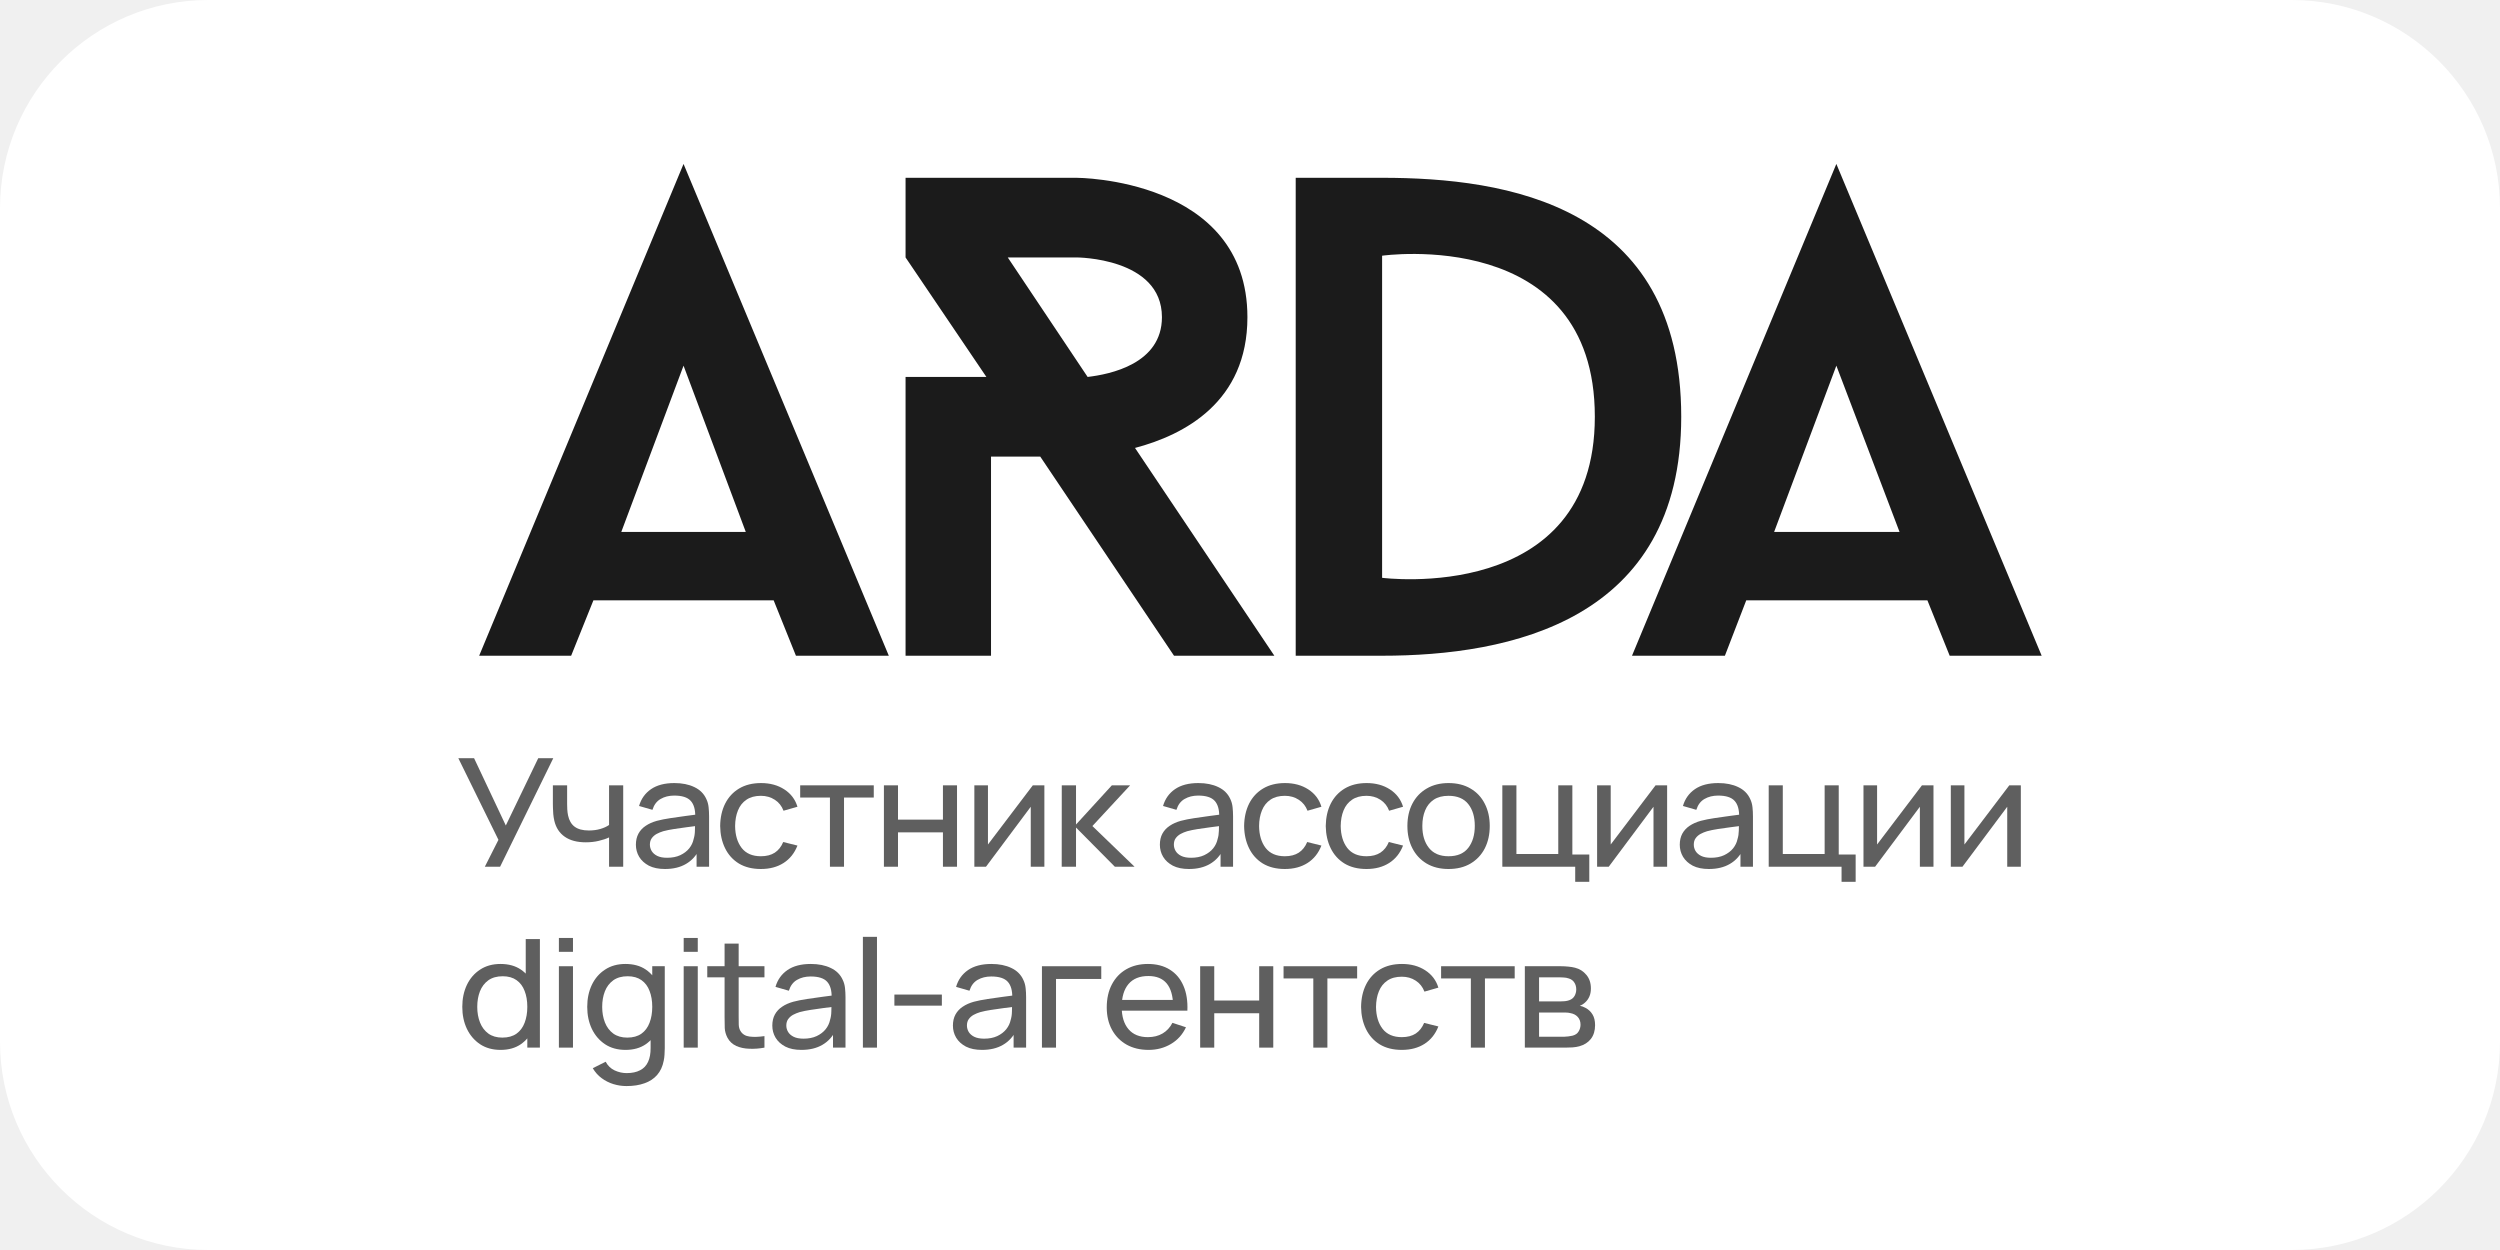
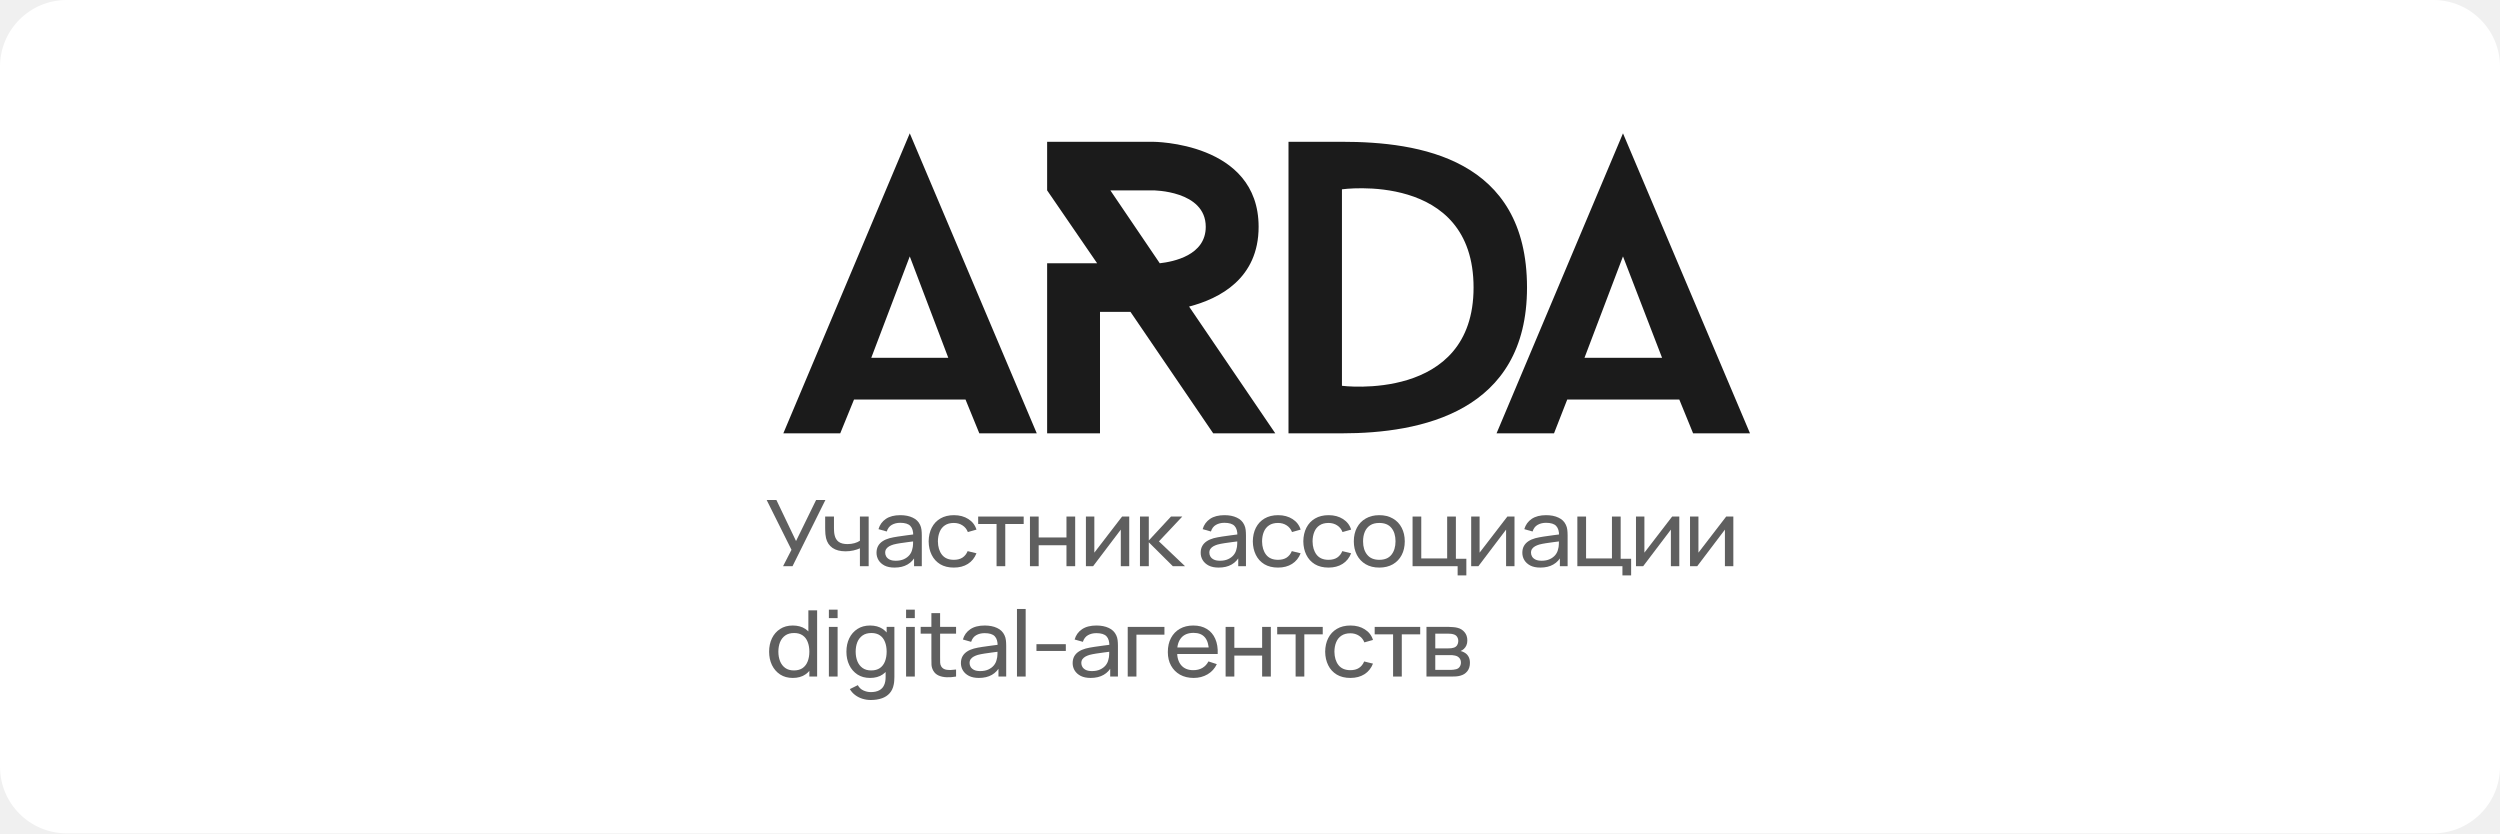
- <svg xmlns="http://www.w3.org/2000/svg" width="120" height="60" viewBox="0 0 120 60" fill="none">
-   <rect width="120" height="60" rx="10" fill="white" />
-   <path fill-rule="evenodd" clip-rule="evenodd" d="M88.145 17.552L91.178 25.532H85.158L88.145 17.552ZM93.585 31.475H98L88.145 7.869L78.336 31.475H82.795L83.82 28.815H92.515L93.585 31.475ZM66.341 27.735V12.274C66.341 12.274 76.552 10.819 76.552 20.004C76.552 29.065 66.341 27.735 66.341 27.735ZM62.194 8.534V31.475H66.341C72.45 31.475 80.699 29.813 80.699 20.004C80.699 9.822 72.316 8.534 66.341 8.534H62.194ZM48.372 12.357H51.671C51.671 12.357 55.773 12.357 55.773 15.225C55.773 17.469 53.276 17.968 52.206 18.093L48.372 12.357ZM61.169 31.475L54.48 21.501C56.843 20.878 59.876 19.298 59.876 15.225C59.876 8.534 51.671 8.534 51.671 8.534H43.467V12.357L47.346 18.092H43.467V31.475H47.569V21.916H49.932L56.353 31.475H61.169ZM32.81 17.552L35.797 25.532H29.822L32.81 17.552ZM38.205 31.475H42.663L32.81 7.869L23 31.475H27.415L28.484 28.815H37.135L38.205 31.475Z" fill="#1B1B1B" />
+ <svg xmlns="http://www.w3.org/2000/svg" width="150" height="50" viewBox="0 0 150 50" fill="none">
+   <rect width="150" height="50" rx="4" fill="white" />
+   <path fill-rule="evenodd" clip-rule="evenodd" d="M97.379 15.384L99.724 21.468H95.069L97.379 15.384ZM101.586 26H105L97.379 8L89.793 26H93.241L94.034 23.972H100.758L101.586 26ZM80.517 23.148V11.359C80.517 11.359 88.414 10.25 88.414 17.253C88.414 24.162 80.517 23.148 80.517 23.148ZM77.31 8.507V26H80.517C85.242 26 91.621 24.733 91.621 17.253C91.621 9.489 85.138 8.507 80.517 8.507H77.31ZM66.621 11.422H69.172C69.172 11.422 72.345 11.422 72.345 13.609C72.345 15.32 70.414 15.701 69.586 15.796L66.621 11.422ZM76.517 26L71.345 18.394C73.172 17.92 75.517 16.715 75.517 13.609C75.517 8.507 69.172 8.507 69.172 8.507H62.828V11.422L65.828 15.796H62.828V26H66V18.711H67.828L72.793 26H76.517ZM54.586 15.384L56.897 21.468H52.276L54.586 15.384ZM58.759 26H62.206L54.586 8L47 26H50.414L51.241 23.972H57.931L58.759 26Z" fill="#1B1B1B" />
  <g opacity="0.7">
-     <path d="M23.272 41.603L23.925 40.312L22 36.394H22.756L24.279 39.624L25.835 36.394H26.557L24.005 41.603H23.272Z" fill="#1B1B1B" />
-     <path d="M29.235 41.603V40.196C29.098 40.261 28.932 40.316 28.737 40.362C28.545 40.408 28.338 40.431 28.118 40.431C27.7 40.431 27.364 40.342 27.108 40.163C26.852 39.985 26.685 39.728 26.607 39.393C26.584 39.291 26.567 39.187 26.557 39.078C26.55 38.969 26.545 38.871 26.542 38.781C26.54 38.692 26.538 38.627 26.538 38.586V37.696H27.222V38.586C27.222 38.656 27.224 38.743 27.229 38.846C27.235 38.948 27.247 39.047 27.267 39.143C27.318 39.382 27.423 39.562 27.583 39.682C27.745 39.803 27.973 39.863 28.266 39.863C28.464 39.863 28.646 39.839 28.813 39.791C28.98 39.742 29.121 39.679 29.235 39.599V37.696H29.914V41.603H29.235Z" fill="#1B1B1B" />
-     <path d="M31.917 41.712C31.611 41.712 31.354 41.659 31.146 41.553C30.941 41.444 30.785 41.302 30.679 41.126C30.575 40.95 30.523 40.757 30.523 40.547C30.523 40.342 30.564 40.165 30.645 40.015C30.728 39.863 30.845 39.738 30.994 39.639C31.143 39.538 31.322 39.458 31.53 39.4C31.724 39.349 31.942 39.306 32.183 39.27C32.426 39.231 32.671 39.196 32.919 39.165C33.168 39.133 33.399 39.103 33.614 39.074L33.371 39.208C33.379 38.861 33.306 38.604 33.151 38.438C32.999 38.271 32.736 38.188 32.361 38.188C32.113 38.188 31.895 38.242 31.708 38.351C31.523 38.457 31.393 38.631 31.317 38.872L30.675 38.687C30.774 38.345 30.965 38.076 31.249 37.88C31.532 37.685 31.906 37.587 32.369 37.587C32.741 37.587 33.06 37.651 33.326 37.779C33.594 37.905 33.787 38.095 33.903 38.351C33.961 38.471 33.998 38.603 34.013 38.745C34.028 38.885 34.036 39.032 34.036 39.187V41.603H33.436V40.666L33.576 40.753C33.422 41.069 33.206 41.308 32.927 41.469C32.651 41.631 32.314 41.712 31.917 41.712ZM32.02 41.173C32.263 41.173 32.473 41.132 32.65 41.05C32.83 40.965 32.974 40.856 33.083 40.721C33.192 40.583 33.263 40.434 33.295 40.272C33.333 40.151 33.354 40.017 33.356 39.87C33.361 39.721 33.364 39.606 33.364 39.527L33.599 39.624C33.379 39.653 33.163 39.681 32.95 39.708C32.737 39.734 32.536 39.763 32.346 39.794C32.156 39.823 31.985 39.858 31.833 39.899C31.722 39.933 31.617 39.976 31.518 40.029C31.422 40.083 31.343 40.151 31.283 40.236C31.224 40.318 31.195 40.42 31.195 40.543C31.195 40.649 31.223 40.751 31.279 40.847C31.337 40.944 31.426 41.022 31.545 41.082C31.666 41.143 31.825 41.173 32.02 41.173Z" fill="#1B1B1B" />
-     <path d="M36.523 41.712C36.108 41.712 35.755 41.624 35.464 41.448C35.175 41.269 34.955 41.024 34.803 40.713C34.651 40.402 34.573 40.048 34.568 39.65C34.573 39.242 34.652 38.884 34.807 38.575C34.964 38.264 35.188 38.022 35.479 37.848C35.77 37.674 36.121 37.587 36.531 37.587C36.964 37.587 37.336 37.689 37.647 37.891C37.961 38.094 38.171 38.371 38.278 38.724L37.609 38.915C37.523 38.688 37.383 38.512 37.188 38.387C36.995 38.262 36.774 38.199 36.523 38.199C36.242 38.199 36.011 38.262 35.828 38.387C35.646 38.51 35.511 38.681 35.422 38.901C35.333 39.118 35.288 39.367 35.285 39.65C35.29 40.084 35.395 40.435 35.6 40.702C35.808 40.968 36.116 41.1 36.523 41.1C36.792 41.1 37.014 41.042 37.192 40.927C37.369 40.809 37.503 40.639 37.594 40.417L38.278 40.587C38.136 40.951 37.914 41.229 37.613 41.422C37.312 41.615 36.949 41.712 36.523 41.712Z" fill="#1B1B1B" />
-     <path d="M39.837 41.603V38.282H38.409V37.696H41.941V38.282H40.513V41.603H39.837Z" fill="#1B1B1B" />
-     <path d="M42.428 41.603V37.696H43.104V39.342H45.261V37.696H45.937V41.603H45.261V39.953H43.104V41.603H42.428Z" fill="#1B1B1B" />
-     <path d="M50.13 37.696V41.603H49.476V38.724L47.327 41.603H46.769V37.696H47.422V40.536L49.575 37.696H50.13Z" fill="#1B1B1B" />
-     <path d="M50.962 41.603L50.965 37.696H51.649V39.577L53.369 37.696H54.246L52.435 39.65L54.459 41.603H53.513L51.649 39.722V41.603H50.962Z" fill="#1B1B1B" />
-     <path d="M57.068 41.712C56.761 41.712 56.504 41.659 56.297 41.553C56.092 41.444 55.936 41.302 55.83 41.126C55.726 40.95 55.674 40.757 55.674 40.547C55.674 40.342 55.714 40.165 55.795 40.015C55.879 39.863 55.995 39.738 56.145 39.639C56.294 39.538 56.473 39.458 56.68 39.4C56.875 39.349 57.093 39.306 57.333 39.27C57.576 39.231 57.822 39.196 58.07 39.165C58.318 39.133 58.55 39.103 58.765 39.074L58.522 39.208C58.53 38.861 58.456 38.604 58.302 38.438C58.15 38.271 57.886 38.188 57.512 38.188C57.264 38.188 57.046 38.242 56.859 38.351C56.674 38.457 56.544 38.631 56.468 38.872L55.826 38.687C55.925 38.345 56.116 38.076 56.399 37.88C56.683 37.685 57.056 37.587 57.519 37.587C57.892 37.587 58.211 37.651 58.476 37.779C58.745 37.905 58.937 38.095 59.054 38.351C59.112 38.471 59.149 38.603 59.164 38.745C59.179 38.885 59.187 39.032 59.187 39.187V41.603H58.587V40.666L58.727 40.753C58.573 41.069 58.356 41.308 58.078 41.469C57.802 41.631 57.465 41.712 57.068 41.712ZM57.17 41.173C57.413 41.173 57.623 41.132 57.8 41.05C57.98 40.965 58.124 40.856 58.233 40.721C58.342 40.583 58.413 40.434 58.446 40.272C58.484 40.151 58.504 40.017 58.507 39.87C58.512 39.721 58.514 39.606 58.514 39.527L58.75 39.624C58.53 39.653 58.313 39.681 58.1 39.708C57.888 39.734 57.687 39.763 57.497 39.794C57.307 39.823 57.136 39.858 56.984 39.899C56.873 39.933 56.767 39.976 56.669 40.029C56.573 40.083 56.494 40.151 56.433 40.236C56.375 40.318 56.346 40.42 56.346 40.543C56.346 40.649 56.374 40.751 56.43 40.847C56.488 40.944 56.576 41.022 56.695 41.082C56.817 41.143 56.975 41.173 57.17 41.173Z" fill="#1B1B1B" />
-     <path d="M61.674 41.712C61.259 41.712 60.906 41.624 60.614 41.448C60.326 41.269 60.105 41.024 59.954 40.713C59.802 40.402 59.723 40.048 59.718 39.65C59.723 39.242 59.803 38.884 59.957 38.575C60.114 38.264 60.338 38.022 60.63 37.848C60.921 37.674 61.271 37.587 61.681 37.587C62.114 37.587 62.486 37.689 62.798 37.891C63.112 38.094 63.322 38.371 63.428 38.724L62.76 38.915C62.674 38.688 62.533 38.512 62.338 38.387C62.146 38.262 61.925 38.199 61.674 38.199C61.393 38.199 61.161 38.262 60.979 38.387C60.797 38.51 60.661 38.681 60.573 38.901C60.484 39.118 60.438 39.367 60.436 39.65C60.441 40.084 60.546 40.435 60.751 40.702C60.959 40.968 61.266 41.1 61.674 41.1C61.942 41.1 62.165 41.042 62.342 40.927C62.52 40.809 62.654 40.639 62.745 40.417L63.428 40.587C63.286 40.951 63.065 41.229 62.764 41.422C62.462 41.615 62.099 41.712 61.674 41.712Z" fill="#1B1B1B" />
-     <path d="M65.592 41.712C65.177 41.712 64.824 41.624 64.533 41.448C64.244 41.269 64.024 41.024 63.872 40.713C63.72 40.402 63.642 40.048 63.636 39.65C63.642 39.242 63.721 38.884 63.876 38.575C64.033 38.264 64.257 38.022 64.548 37.848C64.839 37.674 65.19 37.587 65.6 37.587C66.033 37.587 66.405 37.689 66.716 37.891C67.03 38.094 67.24 38.371 67.347 38.724L66.678 38.915C66.592 38.688 66.452 38.512 66.257 38.387C66.064 38.262 65.843 38.199 65.592 38.199C65.311 38.199 65.079 38.262 64.897 38.387C64.715 38.51 64.579 38.681 64.491 38.901C64.402 39.118 64.357 39.367 64.354 39.65C64.359 40.084 64.464 40.435 64.669 40.702C64.877 40.968 65.184 41.1 65.592 41.1C65.861 41.1 66.083 41.042 66.26 40.927C66.438 40.809 66.572 40.639 66.663 40.417L67.347 40.587C67.205 40.951 66.983 41.229 66.682 41.422C66.381 41.615 66.017 41.712 65.592 41.712Z" fill="#1B1B1B" />
-     <path d="M69.529 41.712C69.122 41.712 68.77 41.624 68.474 41.448C68.18 41.272 67.953 41.028 67.794 40.717C67.634 40.406 67.555 40.049 67.555 39.646C67.555 39.236 67.636 38.877 67.798 38.568C67.96 38.259 68.189 38.019 68.485 37.848C68.781 37.674 69.129 37.587 69.529 37.587C69.939 37.587 70.293 37.675 70.589 37.852C70.885 38.025 71.112 38.268 71.269 38.579C71.428 38.888 71.508 39.243 71.508 39.646C71.508 40.054 71.428 40.413 71.269 40.724C71.109 41.033 70.881 41.275 70.585 41.451C70.289 41.625 69.937 41.712 69.529 41.712ZM69.529 41.1C69.955 41.1 70.271 40.965 70.479 40.695C70.686 40.425 70.79 40.075 70.79 39.646C70.79 39.205 70.685 38.854 70.475 38.593C70.265 38.33 69.95 38.199 69.529 38.199C69.243 38.199 69.008 38.26 68.823 38.383C68.638 38.506 68.5 38.676 68.409 38.894C68.318 39.111 68.272 39.361 68.272 39.646C68.272 40.085 68.379 40.437 68.591 40.702C68.804 40.968 69.117 41.1 69.529 41.1Z" fill="#1B1B1B" />
-     <path d="M75.61 42.327V41.603H72.112V37.696H72.788V40.992H74.797V37.696H75.473V41.017H76.286V42.327H75.61Z" fill="#1B1B1B" />
-     <path d="M80.022 37.696V41.603H79.368V38.724L77.219 41.603H76.661V37.696H77.314V40.536L79.467 37.696H80.022Z" fill="#1B1B1B" />
-     <path d="M82.023 41.712C81.717 41.712 81.46 41.659 81.252 41.553C81.047 41.444 80.892 41.302 80.785 41.126C80.681 40.95 80.629 40.757 80.629 40.547C80.629 40.342 80.67 40.165 80.751 40.015C80.835 39.863 80.951 39.738 81.1 39.639C81.25 39.538 81.428 39.458 81.636 39.4C81.831 39.349 82.049 39.306 82.289 39.27C82.532 39.231 82.778 39.196 83.026 39.165C83.274 39.133 83.505 39.103 83.721 39.074L83.478 39.208C83.485 38.861 83.412 38.604 83.257 38.438C83.106 38.271 82.842 38.188 82.468 38.188C82.219 38.188 82.002 38.242 81.814 38.351C81.629 38.457 81.499 38.631 81.423 38.872L80.781 38.687C80.88 38.345 81.071 38.076 81.355 37.88C81.638 37.685 82.012 37.587 82.475 37.587C82.847 37.587 83.166 37.651 83.432 37.779C83.7 37.905 83.893 38.095 84.009 38.351C84.067 38.471 84.104 38.603 84.119 38.745C84.135 38.885 84.142 39.032 84.142 39.187V41.603H83.542V40.666L83.683 40.753C83.528 41.069 83.312 41.308 83.033 41.469C82.757 41.631 82.421 41.712 82.023 41.712ZM82.126 41.173C82.369 41.173 82.579 41.132 82.756 41.05C82.936 40.965 83.08 40.856 83.189 40.721C83.298 40.583 83.369 40.434 83.402 40.272C83.44 40.151 83.46 40.017 83.463 39.87C83.468 39.721 83.47 39.606 83.47 39.527L83.706 39.624C83.485 39.653 83.269 39.681 83.056 39.708C82.844 39.734 82.642 39.763 82.452 39.794C82.263 39.823 82.092 39.858 81.94 39.899C81.828 39.933 81.723 39.976 81.624 40.029C81.528 40.083 81.45 40.151 81.389 40.236C81.331 40.318 81.302 40.42 81.302 40.543C81.302 40.649 81.329 40.751 81.385 40.847C81.444 40.944 81.532 41.022 81.651 41.082C81.773 41.143 81.931 41.173 82.126 41.173Z" fill="#1B1B1B" />
-     <path d="M88.395 42.327V41.603H84.898V37.696H85.574V40.992H87.583V37.696H88.259V41.017H89.071V42.327H88.395Z" fill="#1B1B1B" />
-     <path d="M92.807 37.696V41.603H92.154V38.724L90.005 41.603H89.447V37.696H90.1V40.536L92.253 37.696H92.807Z" fill="#1B1B1B" />
-     <path d="M97 37.696V41.603H96.347V38.724L94.198 41.603H93.639V37.696H94.292V40.536L96.446 37.696H97Z" fill="#1B1B1B" />
-     <path d="M24.028 50.395C23.646 50.395 23.318 50.304 23.044 50.123C22.771 49.94 22.559 49.693 22.41 49.382C22.263 49.071 22.19 48.72 22.19 48.329C22.19 47.938 22.263 47.587 22.41 47.276C22.559 46.965 22.771 46.72 23.044 46.542C23.318 46.361 23.644 46.27 24.024 46.27C24.411 46.27 24.737 46.36 25 46.538C25.263 46.717 25.462 46.961 25.596 47.273C25.733 47.584 25.801 47.936 25.801 48.329C25.801 48.717 25.733 49.068 25.596 49.382C25.462 49.693 25.263 49.94 25 50.123C24.737 50.304 24.413 50.395 24.028 50.395ZM24.111 49.805C24.387 49.805 24.614 49.742 24.791 49.617C24.968 49.489 25.099 49.314 25.182 49.092C25.268 48.868 25.311 48.614 25.311 48.329C25.311 48.039 25.268 47.785 25.182 47.566C25.099 47.344 24.97 47.171 24.795 47.048C24.62 46.923 24.399 46.86 24.13 46.86C23.852 46.86 23.622 46.925 23.439 47.055C23.259 47.186 23.125 47.362 23.037 47.584C22.951 47.806 22.908 48.054 22.908 48.329C22.908 48.606 22.952 48.857 23.041 49.081C23.129 49.303 23.262 49.479 23.439 49.61C23.619 49.74 23.843 49.805 24.111 49.805ZM25.311 50.286V47.41H25.235V45.076H25.915V50.286H25.311Z" fill="#1B1B1B" />
-     <path d="M26.827 45.688V45.022H27.503V45.688H26.827ZM26.827 50.286V46.379H27.503V50.286H26.827Z" fill="#1B1B1B" />
-     <path d="M30.074 52.131C29.859 52.131 29.649 52.1 29.444 52.037C29.239 51.974 29.05 51.879 28.878 51.751C28.708 51.626 28.567 51.467 28.453 51.274L29.072 50.963C29.173 51.153 29.316 51.292 29.501 51.379C29.688 51.466 29.881 51.509 30.078 51.509C30.339 51.509 30.555 51.463 30.727 51.371C30.9 51.282 31.026 51.148 31.107 50.97C31.191 50.791 31.231 50.569 31.229 50.304V49.237H31.308V46.379H31.909V50.312C31.909 50.418 31.905 50.52 31.897 50.619C31.892 50.718 31.879 50.816 31.859 50.912C31.806 51.189 31.701 51.417 31.544 51.596C31.387 51.777 31.184 51.911 30.936 51.997C30.688 52.087 30.401 52.131 30.074 52.131ZM30.025 50.395C29.643 50.395 29.315 50.304 29.041 50.123C28.768 49.94 28.556 49.693 28.407 49.382C28.26 49.071 28.187 48.72 28.187 48.329C28.187 47.938 28.26 47.587 28.407 47.276C28.556 46.965 28.768 46.72 29.041 46.542C29.315 46.361 29.641 46.27 30.021 46.27C30.409 46.27 30.734 46.36 30.997 46.538C31.26 46.717 31.459 46.961 31.593 47.273C31.73 47.584 31.798 47.936 31.798 48.329C31.798 48.717 31.73 49.068 31.593 49.382C31.459 49.693 31.26 49.94 30.997 50.123C30.734 50.304 30.41 50.395 30.025 50.395ZM30.108 49.805C30.384 49.805 30.611 49.742 30.788 49.617C30.965 49.489 31.096 49.314 31.179 49.092C31.265 48.868 31.308 48.614 31.308 48.329C31.308 48.039 31.265 47.785 31.179 47.566C31.096 47.344 30.967 47.171 30.792 47.048C30.617 46.923 30.396 46.86 30.127 46.86C29.849 46.86 29.619 46.925 29.436 47.055C29.257 47.186 29.122 47.362 29.034 47.584C28.948 47.806 28.905 48.054 28.905 48.329C28.905 48.606 28.949 48.857 29.038 49.081C29.126 49.303 29.259 49.479 29.436 49.61C29.616 49.74 29.84 49.805 30.108 49.805Z" fill="#1B1B1B" />
-     <path d="M32.817 45.688V45.022H33.493V45.688H32.817ZM32.817 50.286V46.379H33.493V50.286H32.817Z" fill="#1B1B1B" />
-     <path d="M36.694 50.286C36.451 50.332 36.211 50.35 35.973 50.34C35.737 50.333 35.527 50.289 35.342 50.207C35.158 50.122 35.017 49.992 34.921 49.816C34.84 49.661 34.796 49.506 34.788 49.349C34.783 49.19 34.78 49.01 34.78 48.81V45.294H35.456V48.781C35.456 48.94 35.458 49.077 35.46 49.19C35.465 49.303 35.492 49.401 35.54 49.483C35.631 49.637 35.775 49.728 35.973 49.754C36.173 49.781 36.413 49.774 36.694 49.733V50.286ZM33.949 46.911V46.379H36.694V46.911H33.949Z" fill="#1B1B1B" />
-     <path d="M38.465 50.395C38.159 50.395 37.902 50.342 37.694 50.236C37.489 50.127 37.333 49.985 37.227 49.809C37.123 49.633 37.071 49.44 37.071 49.23C37.071 49.025 37.112 48.847 37.193 48.698C37.276 48.546 37.393 48.42 37.542 48.322C37.691 48.22 37.87 48.141 38.078 48.083C38.273 48.032 38.49 47.989 38.731 47.953C38.974 47.914 39.219 47.879 39.468 47.848C39.716 47.816 39.947 47.786 40.162 47.757L39.919 47.891C39.927 47.544 39.853 47.287 39.699 47.12C39.547 46.954 39.284 46.871 38.909 46.871C38.661 46.871 38.443 46.925 38.256 47.034C38.071 47.14 37.941 47.313 37.865 47.555L37.223 47.37C37.322 47.028 37.513 46.759 37.797 46.563C38.08 46.368 38.453 46.27 38.917 46.27C39.289 46.27 39.608 46.334 39.874 46.462C40.142 46.587 40.335 46.778 40.451 47.034C40.509 47.154 40.546 47.286 40.561 47.428C40.576 47.568 40.584 47.715 40.584 47.869V50.286H39.984V49.349L40.124 49.436C39.97 49.752 39.754 49.991 39.475 50.152C39.199 50.314 38.862 50.395 38.465 50.395ZM38.568 49.856C38.81 49.856 39.021 49.815 39.198 49.733C39.378 49.648 39.522 49.538 39.631 49.403C39.74 49.266 39.81 49.116 39.843 48.955C39.881 48.834 39.902 48.7 39.904 48.553C39.909 48.404 39.912 48.289 39.912 48.209L40.147 48.307C39.927 48.336 39.711 48.364 39.498 48.39C39.285 48.417 39.084 48.446 38.894 48.477C38.704 48.506 38.533 48.541 38.381 48.582C38.27 48.616 38.165 48.659 38.066 48.712C37.97 48.765 37.892 48.834 37.831 48.919C37.773 49.001 37.743 49.103 37.743 49.226C37.743 49.332 37.771 49.434 37.827 49.53C37.885 49.627 37.974 49.705 38.093 49.765C38.214 49.825 38.373 49.856 38.568 49.856Z" fill="#1B1B1B" />
-     <path d="M41.419 50.286V44.968H42.095V50.286H41.419Z" fill="#1B1B1B" />
-     <path d="M42.931 48.271V47.739H45.209V48.271H42.931Z" fill="#1B1B1B" />
-     <path d="M47.134 50.395C46.828 50.395 46.571 50.342 46.363 50.236C46.158 50.127 46.002 49.985 45.896 49.809C45.792 49.633 45.74 49.44 45.74 49.23C45.74 49.025 45.781 48.847 45.862 48.698C45.946 48.546 46.062 48.42 46.211 48.322C46.361 48.22 46.539 48.141 46.747 48.083C46.942 48.032 47.16 47.989 47.4 47.953C47.643 47.914 47.889 47.879 48.137 47.848C48.385 47.816 48.616 47.786 48.832 47.757L48.589 47.891C48.596 47.544 48.523 47.287 48.368 47.12C48.216 46.954 47.953 46.871 47.578 46.871C47.33 46.871 47.113 46.925 46.925 47.034C46.74 47.14 46.61 47.313 46.534 47.555L45.892 47.37C45.991 47.028 46.182 46.759 46.466 46.563C46.749 46.368 47.123 46.27 47.586 46.27C47.958 46.27 48.277 46.334 48.543 46.462C48.811 46.587 49.004 46.778 49.12 47.034C49.178 47.154 49.215 47.286 49.23 47.428C49.246 47.568 49.253 47.715 49.253 47.869V50.286H48.653V49.349L48.794 49.436C48.639 49.752 48.423 49.991 48.144 50.152C47.868 50.314 47.532 50.395 47.134 50.395ZM47.237 49.856C47.48 49.856 47.69 49.815 47.867 49.733C48.047 49.648 48.191 49.538 48.3 49.403C48.409 49.266 48.48 49.116 48.513 48.955C48.551 48.834 48.571 48.7 48.573 48.553C48.578 48.404 48.581 48.289 48.581 48.209L48.816 48.307C48.596 48.336 48.38 48.364 48.167 48.39C47.954 48.417 47.753 48.446 47.563 48.477C47.373 48.506 47.203 48.541 47.051 48.582C46.939 48.616 46.834 48.659 46.735 48.712C46.639 48.765 46.561 48.834 46.5 48.919C46.442 49.001 46.413 49.103 46.413 49.226C46.413 49.332 46.441 49.434 46.496 49.53C46.554 49.627 46.643 49.705 46.762 49.765C46.883 49.825 47.042 49.856 47.237 49.856Z" fill="#1B1B1B" />
-     <path d="M50.013 50.286V46.379H52.861V46.99H50.689V50.286H50.013Z" fill="#1B1B1B" />
-     <path d="M55.13 50.395C54.727 50.395 54.375 50.31 54.074 50.141C53.775 49.97 53.542 49.733 53.375 49.429C53.208 49.122 53.124 48.765 53.124 48.358C53.124 47.931 53.207 47.562 53.371 47.251C53.536 46.937 53.765 46.696 54.059 46.527C54.355 46.356 54.702 46.27 55.099 46.27C55.512 46.27 55.862 46.361 56.151 46.542C56.442 46.723 56.66 46.981 56.804 47.316C56.951 47.651 57.014 48.05 56.994 48.513H56.311V48.282C56.303 47.802 56.2 47.444 56.003 47.207C55.806 46.969 55.512 46.849 55.122 46.849C54.704 46.849 54.386 46.977 54.169 47.233C53.951 47.488 53.842 47.855 53.842 48.333C53.842 48.793 53.951 49.15 54.169 49.403C54.386 49.657 54.697 49.783 55.099 49.783C55.37 49.783 55.605 49.724 55.806 49.606C56.005 49.488 56.163 49.318 56.276 49.096L56.926 49.309C56.766 49.654 56.526 49.922 56.204 50.112C55.885 50.301 55.527 50.395 55.13 50.395ZM53.614 48.513V47.996H56.645V48.513H53.614Z" fill="#1B1B1B" />
-     <path d="M57.608 50.286V46.379H58.284V48.025H60.441V46.379H61.117V50.286H60.441V48.636H58.284V50.286H57.608Z" fill="#1B1B1B" />
-     <path d="M63.039 50.286V46.965H61.611V46.379H65.143V46.965H63.715V50.286H63.039Z" fill="#1B1B1B" />
-     <path d="M67.287 50.395C66.872 50.395 66.519 50.307 66.228 50.131C65.939 49.952 65.719 49.707 65.567 49.396C65.415 49.085 65.337 48.73 65.332 48.333C65.337 47.925 65.416 47.567 65.571 47.258C65.728 46.947 65.952 46.705 66.243 46.531C66.534 46.357 66.885 46.27 67.295 46.27C67.728 46.27 68.1 46.372 68.411 46.574C68.725 46.777 68.935 47.054 69.042 47.406L68.373 47.598C68.287 47.371 68.147 47.195 67.952 47.07C67.76 46.944 67.538 46.882 67.287 46.882C67.006 46.882 66.775 46.944 66.592 47.07C66.41 47.193 66.275 47.364 66.186 47.584C66.097 47.801 66.052 48.05 66.049 48.333C66.054 48.767 66.159 49.118 66.365 49.385C66.572 49.651 66.88 49.783 67.287 49.783C67.556 49.783 67.778 49.725 67.956 49.61C68.133 49.491 68.267 49.321 68.358 49.099L69.042 49.27C68.9 49.634 68.678 49.912 68.377 50.105C68.076 50.298 67.713 50.395 67.287 50.395Z" fill="#1B1B1B" />
-     <path d="M70.601 50.286V46.965H69.173V46.379H72.705V46.965H71.277V50.286H70.601Z" fill="#1B1B1B" />
-     <path d="M73.192 50.286V46.379H74.939C75.043 46.379 75.154 46.385 75.273 46.397C75.394 46.407 75.504 46.425 75.603 46.451C75.823 46.507 76.004 46.621 76.146 46.795C76.291 46.966 76.363 47.183 76.363 47.446C76.363 47.593 76.339 47.721 76.291 47.83C76.245 47.938 76.179 48.032 76.093 48.112C76.055 48.148 76.013 48.181 75.968 48.209C75.922 48.238 75.877 48.261 75.831 48.278C75.92 48.293 76.01 48.325 76.101 48.376C76.245 48.451 76.358 48.556 76.439 48.691C76.522 48.826 76.564 48.998 76.564 49.208C76.564 49.473 76.497 49.693 76.363 49.867C76.229 50.038 76.044 50.156 75.808 50.221C75.71 50.248 75.601 50.266 75.482 50.275C75.363 50.282 75.248 50.286 75.136 50.286H73.192ZM73.875 49.762H75.098C75.151 49.762 75.215 49.757 75.288 49.747C75.364 49.737 75.431 49.725 75.489 49.711C75.621 49.675 75.716 49.607 75.774 49.508C75.835 49.409 75.865 49.302 75.865 49.186C75.865 49.032 75.82 48.907 75.729 48.81C75.64 48.714 75.522 48.653 75.375 48.629C75.322 48.615 75.264 48.606 75.201 48.604C75.14 48.601 75.086 48.6 75.037 48.6H73.875V49.762ZM73.875 48.068H74.893C74.964 48.068 75.039 48.065 75.117 48.057C75.196 48.048 75.264 48.032 75.322 48.011C75.439 47.969 75.523 47.902 75.577 47.808C75.632 47.711 75.66 47.606 75.66 47.493C75.66 47.368 75.63 47.258 75.569 47.164C75.511 47.068 75.421 47.001 75.299 46.965C75.219 46.936 75.127 46.92 75.026 46.918C74.927 46.913 74.864 46.911 74.836 46.911H73.875V48.068Z" fill="#1B1B1B" />
+     <path d="M46.984 33.972L47.489 32.988L46 30H46.584L47.762 32.463L48.966 30H49.524L47.551 33.972H46.984Z" fill="#1B1B1B" />
+     <path d="M51.595 33.972V32.899C51.489 32.949 51.361 32.991 51.21 33.026C51.061 33.061 50.902 33.079 50.731 33.079C50.408 33.079 50.148 33.011 49.95 32.874C49.752 32.738 49.623 32.542 49.562 32.287C49.545 32.21 49.532 32.13 49.524 32.047C49.518 31.964 49.514 31.889 49.513 31.821C49.511 31.753 49.51 31.703 49.51 31.672V30.993H50.038V31.672C50.038 31.725 50.04 31.791 50.044 31.87C50.048 31.948 50.058 32.023 50.074 32.097C50.113 32.279 50.194 32.416 50.317 32.508C50.443 32.599 50.619 32.645 50.846 32.645C50.998 32.645 51.139 32.627 51.269 32.59C51.398 32.554 51.507 32.505 51.595 32.444V30.993H52.12V33.972H51.595Z" fill="#1B1B1B" />
+     <path d="M53.669 34.055C53.432 34.055 53.233 34.015 53.073 33.934C52.914 33.851 52.794 33.742 52.712 33.608C52.632 33.474 52.591 33.327 52.591 33.167C52.591 33.011 52.623 32.875 52.685 32.761C52.75 32.645 52.84 32.55 52.956 32.474C53.071 32.397 53.209 32.337 53.37 32.292C53.52 32.254 53.689 32.221 53.875 32.193C54.063 32.164 54.252 32.137 54.444 32.113C54.636 32.089 54.815 32.066 54.982 32.044L54.794 32.146C54.8 31.881 54.743 31.686 54.623 31.559C54.506 31.432 54.303 31.368 54.013 31.368C53.821 31.368 53.653 31.41 53.508 31.492C53.365 31.573 53.264 31.706 53.205 31.89L52.709 31.749C52.785 31.488 52.933 31.283 53.152 31.134C53.371 30.985 53.66 30.91 54.019 30.91C54.306 30.91 54.553 30.959 54.759 31.057C54.966 31.152 55.115 31.297 55.205 31.492C55.25 31.584 55.278 31.685 55.29 31.793C55.302 31.9 55.308 32.012 55.308 32.13V33.972H54.844V33.258L54.952 33.324C54.833 33.565 54.666 33.747 54.45 33.87C54.237 33.994 53.977 34.055 53.669 34.055ZM53.748 33.644C53.936 33.644 54.099 33.613 54.236 33.55C54.375 33.486 54.486 33.402 54.571 33.299C54.655 33.194 54.71 33.081 54.735 32.957C54.764 32.865 54.78 32.763 54.782 32.651C54.786 32.537 54.788 32.45 54.788 32.389L54.97 32.463C54.8 32.486 54.632 32.507 54.468 32.527C54.303 32.547 54.148 32.569 54.001 32.593C53.854 32.615 53.722 32.642 53.605 32.673C53.518 32.699 53.437 32.732 53.361 32.772C53.286 32.813 53.226 32.865 53.179 32.93C53.134 32.992 53.111 33.07 53.111 33.164C53.111 33.245 53.133 33.322 53.176 33.396C53.221 33.469 53.289 33.529 53.381 33.575C53.475 33.621 53.598 33.644 53.748 33.644Z" fill="#1B1B1B" />
+     <path d="M57.231 34.055C56.91 34.055 56.637 33.988 56.412 33.854C56.189 33.718 56.019 33.531 55.901 33.294C55.783 33.057 55.723 32.786 55.719 32.483C55.723 32.172 55.785 31.899 55.904 31.663C56.025 31.426 56.199 31.241 56.424 31.109C56.649 30.977 56.92 30.91 57.237 30.91C57.572 30.91 57.86 30.988 58.101 31.142C58.343 31.297 58.506 31.508 58.588 31.777L58.071 31.923C58.005 31.75 57.896 31.616 57.745 31.52C57.596 31.424 57.425 31.377 57.231 31.377C57.014 31.377 56.835 31.424 56.694 31.52C56.553 31.614 56.448 31.744 56.38 31.912C56.311 32.077 56.276 32.268 56.274 32.483C56.278 32.814 56.359 33.081 56.518 33.285C56.678 33.488 56.916 33.589 57.231 33.589C57.439 33.589 57.611 33.545 57.748 33.457C57.885 33.366 57.989 33.237 58.059 33.068L58.588 33.197C58.478 33.475 58.307 33.687 58.074 33.834C57.841 33.982 57.56 34.055 57.231 34.055Z" fill="#1B1B1B" />
+     <path d="M59.794 33.972V31.44H58.69V30.993H61.421V31.44H60.316V33.972H59.794Z" fill="#1B1B1B" />
+     <path d="M61.797 33.972V30.993H62.32V32.248H63.988V30.993H64.511V33.972H63.988V32.715H62.32V33.972H61.797Z" fill="#1B1B1B" />
+     <path d="M67.754 30.993V33.972H67.248V31.777L65.586 33.972H65.155V30.993H65.66V33.159L67.325 30.993H67.754Z" fill="#1B1B1B" />
+     <path d="M68.397 33.972L68.4 30.993H68.928V32.428L70.259 30.993H70.937L69.536 32.483L71.102 33.972H70.37L68.928 32.538V33.972H68.397Z" fill="#1B1B1B" />
+     <path d="M73.119 34.055C72.882 34.055 72.683 34.015 72.523 33.934C72.364 33.851 72.244 33.742 72.162 33.608C72.081 33.474 72.041 33.327 72.041 33.167C72.041 33.011 72.072 32.875 72.135 32.761C72.2 32.645 72.29 32.55 72.405 32.474C72.521 32.397 72.659 32.337 72.819 32.292C72.97 32.254 73.138 32.221 73.325 32.193C73.512 32.164 73.702 32.137 73.894 32.113C74.086 32.089 74.265 32.066 74.432 32.044L74.244 32.146C74.249 31.881 74.193 31.686 74.073 31.559C73.956 31.432 73.752 31.368 73.463 31.368C73.271 31.368 73.102 31.41 72.957 31.492C72.814 31.573 72.714 31.706 72.655 31.89L72.159 31.749C72.235 31.488 72.383 31.283 72.602 31.134C72.821 30.985 73.11 30.91 73.468 30.91C73.756 30.91 74.003 30.959 74.208 31.057C74.416 31.152 74.565 31.297 74.655 31.492C74.7 31.584 74.728 31.685 74.74 31.793C74.752 31.9 74.758 32.012 74.758 32.13V33.972H74.294V33.258L74.402 33.324C74.283 33.565 74.115 33.747 73.9 33.87C73.687 33.994 73.426 34.055 73.119 34.055ZM73.198 33.644C73.386 33.644 73.549 33.613 73.686 33.55C73.825 33.486 73.936 33.402 74.02 33.299C74.105 33.194 74.159 33.081 74.185 32.957C74.214 32.865 74.23 32.763 74.232 32.651C74.236 32.537 74.238 32.45 74.238 32.389L74.42 32.463C74.249 32.486 74.082 32.507 73.918 32.527C73.753 32.547 73.598 32.569 73.451 32.593C73.304 32.615 73.172 32.642 73.054 32.673C72.968 32.699 72.887 32.732 72.811 32.772C72.736 32.813 72.675 32.865 72.629 32.93C72.583 32.992 72.561 33.07 72.561 33.164C72.561 33.245 72.582 33.322 72.626 33.396C72.671 33.469 72.739 33.529 72.831 33.575C72.925 33.621 73.047 33.644 73.198 33.644Z" fill="#1B1B1B" />
+     <path d="M76.681 34.055C76.36 34.055 76.087 33.988 75.862 33.854C75.639 33.718 75.468 33.531 75.351 33.294C75.233 33.057 75.173 32.786 75.169 32.483C75.173 32.172 75.234 31.899 75.354 31.663C75.475 31.426 75.648 31.241 75.874 31.109C76.099 30.977 76.37 30.91 76.687 30.91C77.022 30.91 77.31 30.988 77.55 31.142C77.793 31.297 77.956 31.508 78.038 31.777L77.521 31.923C77.454 31.75 77.346 31.616 77.195 31.52C77.046 31.424 76.875 31.377 76.681 31.377C76.464 31.377 76.285 31.424 76.144 31.52C76.003 31.614 75.898 31.744 75.829 31.912C75.761 32.077 75.726 32.268 75.724 32.483C75.728 32.814 75.809 33.081 75.968 33.285C76.128 33.488 76.366 33.589 76.681 33.589C76.889 33.589 77.061 33.545 77.198 33.457C77.335 33.366 77.439 33.237 77.509 33.068L78.038 33.197C77.928 33.475 77.757 33.687 77.524 33.834C77.291 33.982 77.01 34.055 76.681 34.055Z" fill="#1B1B1B" />
+     <path d="M79.711 34.055C79.39 34.055 79.117 33.988 78.892 33.854C78.669 33.718 78.498 33.531 78.381 33.294C78.263 33.057 78.203 32.786 78.199 32.483C78.203 32.172 78.264 31.899 78.384 31.663C78.505 31.426 78.678 31.241 78.904 31.109C79.129 30.977 79.4 30.91 79.717 30.91C80.052 30.91 80.34 30.988 80.581 31.142C80.823 31.297 80.986 31.508 81.068 31.777L80.551 31.923C80.485 31.75 80.376 31.616 80.225 31.52C80.076 31.424 79.905 31.377 79.711 31.377C79.494 31.377 79.315 31.424 79.174 31.52C79.033 31.614 78.928 31.744 78.86 31.912C78.791 32.077 78.756 32.268 78.754 32.483C78.758 32.814 78.839 33.081 78.998 33.285C79.158 33.488 79.396 33.589 79.711 33.589C79.919 33.589 80.091 33.545 80.228 33.457C80.365 33.366 80.469 33.237 80.539 33.068L81.068 33.197C80.958 33.475 80.787 33.687 80.554 33.834C80.321 33.982 80.04 34.055 79.711 34.055Z" fill="#1B1B1B" />
+     <path d="M82.756 34.055C82.441 34.055 82.169 33.988 81.94 33.854C81.713 33.719 81.537 33.534 81.414 33.297C81.291 33.059 81.229 32.787 81.229 32.48C81.229 32.167 81.292 31.893 81.417 31.658C81.542 31.422 81.719 31.239 81.948 31.109C82.177 30.977 82.447 30.91 82.756 30.91C83.073 30.91 83.346 30.977 83.575 31.112C83.804 31.244 83.98 31.429 84.101 31.666C84.224 31.902 84.286 32.173 84.286 32.48C84.286 32.791 84.224 33.065 84.101 33.302C83.978 33.538 83.802 33.722 83.572 33.857C83.343 33.989 83.071 34.055 82.756 34.055ZM82.756 33.589C83.085 33.589 83.33 33.486 83.49 33.28C83.651 33.074 83.731 32.807 83.731 32.48C83.731 32.143 83.65 31.876 83.487 31.677C83.325 31.477 83.081 31.377 82.756 31.377C82.535 31.377 82.353 31.423 82.21 31.517C82.067 31.611 81.96 31.741 81.89 31.906C81.819 32.072 81.784 32.263 81.784 32.48C81.784 32.815 81.866 33.083 82.031 33.285C82.195 33.488 82.437 33.589 82.756 33.589Z" fill="#1B1B1B" />
+     <path d="M87.458 34.524V33.972H84.754V30.993H85.276V33.506H86.83V30.993H87.353V33.526H87.981V34.524H87.458Z" fill="#1B1B1B" />
+     <path d="M90.87 30.993V33.972H90.365V31.777L88.703 33.972H88.271V30.993H88.776V33.159L90.441 30.993H90.87Z" fill="#1B1B1B" />
+     <path d="M92.418 34.055C92.181 34.055 91.982 34.015 91.822 33.934C91.663 33.851 91.543 33.742 91.461 33.608C91.38 33.474 91.34 33.327 91.34 33.167C91.34 33.011 91.371 32.875 91.434 32.761C91.499 32.645 91.589 32.55 91.704 32.474C91.82 32.397 91.958 32.337 92.118 32.292C92.269 32.254 92.438 32.221 92.624 32.193C92.811 32.164 93.001 32.137 93.193 32.113C93.385 32.089 93.564 32.066 93.731 32.044L93.543 32.146C93.549 31.881 93.492 31.686 93.372 31.559C93.255 31.432 93.051 31.368 92.761 31.368C92.57 31.368 92.401 31.41 92.256 31.492C92.114 31.573 92.013 31.706 91.954 31.89L91.458 31.749C91.534 31.488 91.682 31.283 91.901 31.134C92.12 30.985 92.409 30.91 92.767 30.91C93.055 30.91 93.302 30.959 93.507 31.057C93.715 31.152 93.864 31.297 93.954 31.492C93.999 31.584 94.027 31.685 94.039 31.793C94.051 31.9 94.057 32.012 94.057 32.13V33.972H93.593V33.258L93.701 33.324C93.582 33.565 93.415 33.747 93.199 33.87C92.986 33.994 92.725 34.055 92.418 34.055ZM92.497 33.644C92.685 33.644 92.848 33.613 92.985 33.55C93.124 33.486 93.235 33.402 93.32 33.299C93.404 33.194 93.459 33.081 93.484 32.957C93.513 32.865 93.529 32.763 93.531 32.651C93.535 32.537 93.537 32.45 93.537 32.389L93.719 32.463C93.549 32.486 93.381 32.507 93.217 32.527C93.052 32.547 92.897 32.569 92.75 32.593C92.603 32.615 92.471 32.642 92.353 32.673C92.267 32.699 92.186 32.732 92.11 32.772C92.035 32.813 91.975 32.865 91.927 32.93C91.882 32.992 91.86 33.07 91.86 33.164C91.86 33.245 91.882 33.322 91.925 33.396C91.97 33.469 92.038 33.529 92.13 33.575C92.224 33.621 92.347 33.644 92.497 33.644Z" fill="#1B1B1B" />
+     <path d="M97.346 34.524V33.972H94.641V30.993H95.164V33.506H96.717V30.993H97.24V33.526H97.868V34.524H97.346Z" fill="#1B1B1B" />
+     <path d="M100.758 30.993V33.972H100.253V31.777L98.59 33.972H98.159V30.993H98.664V33.159L100.329 30.993H100.758Z" fill="#1B1B1B" />
+     <path d="M104 30.993V33.972H103.495V31.777L101.833 33.972H101.401V30.993H101.906V33.159L103.571 30.993H104Z" fill="#1B1B1B" />
+     <path d="M47.568 40.676C47.273 40.676 47.019 40.607 46.808 40.469C46.596 40.329 46.433 40.141 46.317 39.903C46.204 39.666 46.147 39.399 46.147 39.101C46.147 38.803 46.204 38.535 46.317 38.298C46.433 38.061 46.596 37.874 46.808 37.738C47.019 37.6 47.272 37.531 47.565 37.531C47.865 37.531 48.116 37.599 48.32 37.735C48.524 37.871 48.677 38.058 48.781 38.295C48.887 38.532 48.94 38.801 48.94 39.101C48.94 39.397 48.887 39.664 48.781 39.903C48.677 40.141 48.524 40.329 48.32 40.469C48.116 40.607 47.866 40.676 47.568 40.676ZM47.633 40.226C47.846 40.226 48.021 40.178 48.158 40.083C48.295 39.985 48.396 39.852 48.461 39.683C48.528 39.512 48.561 39.318 48.561 39.101C48.561 38.88 48.528 38.686 48.461 38.519C48.396 38.349 48.297 38.218 48.161 38.124C48.026 38.029 47.855 37.981 47.648 37.981C47.432 37.981 47.254 38.03 47.113 38.13C46.974 38.229 46.87 38.363 46.802 38.532C46.735 38.702 46.702 38.891 46.702 39.101C46.702 39.312 46.736 39.503 46.805 39.675C46.873 39.844 46.976 39.978 47.113 40.077C47.252 40.177 47.425 40.226 47.633 40.226ZM48.561 40.593V38.4H48.502V36.621H49.028V40.593H48.561Z" fill="#1B1B1B" />
+     <path d="M49.733 37.087V36.579H50.256V37.087H49.733ZM49.733 40.593V37.614H50.256V40.593H49.733Z" fill="#1B1B1B" />
+     <path d="M52.244 42C52.078 42 51.915 41.976 51.757 41.928C51.598 41.88 51.452 41.808 51.319 41.71C51.188 41.615 51.078 41.493 50.99 41.346L51.469 41.109C51.547 41.254 51.658 41.36 51.801 41.426C51.946 41.492 52.094 41.526 52.247 41.526C52.449 41.526 52.616 41.491 52.749 41.421C52.882 41.353 52.98 41.251 53.043 41.114C53.108 40.978 53.139 40.809 53.137 40.607V39.793H53.199V37.614H53.663V40.612C53.663 40.693 53.66 40.772 53.654 40.847C53.65 40.922 53.64 40.997 53.624 41.07C53.583 41.282 53.502 41.456 53.381 41.592C53.259 41.73 53.103 41.832 52.911 41.898C52.719 41.966 52.497 42 52.244 42ZM52.206 40.676C51.91 40.676 51.657 40.607 51.445 40.469C51.234 40.329 51.07 40.141 50.955 39.903C50.841 39.666 50.785 39.399 50.785 39.101C50.785 38.803 50.841 38.535 50.955 38.298C51.07 38.061 51.234 37.874 51.445 37.738C51.657 37.6 51.909 37.531 52.203 37.531C52.502 37.531 52.754 37.599 52.958 37.735C53.161 37.871 53.315 38.058 53.419 38.295C53.525 38.532 53.577 38.801 53.577 39.101C53.577 39.397 53.525 39.664 53.419 39.903C53.315 40.141 53.161 40.329 52.958 40.469C52.754 40.607 52.504 40.676 52.206 40.676ZM52.27 40.226C52.484 40.226 52.659 40.178 52.796 40.083C52.933 39.985 53.034 39.852 53.099 39.683C53.165 39.512 53.199 39.318 53.199 39.101C53.199 38.88 53.165 38.686 53.099 38.519C53.034 38.349 52.934 38.218 52.799 38.124C52.664 38.029 52.493 37.981 52.285 37.981C52.07 37.981 51.892 38.03 51.751 38.13C51.612 38.229 51.508 38.363 51.439 38.532C51.373 38.702 51.34 38.891 51.34 39.101C51.34 39.312 51.374 39.503 51.442 39.675C51.511 39.844 51.614 39.978 51.751 40.077C51.89 40.177 52.063 40.226 52.27 40.226Z" fill="#1B1B1B" />
+     <path d="M54.365 37.087V36.579H54.888V37.087H54.365ZM54.365 40.593V37.614H54.888V40.593H54.365Z" fill="#1B1B1B" />
+     <path d="M57.364 40.593C57.176 40.628 56.99 40.642 56.806 40.635C56.623 40.629 56.461 40.595 56.318 40.532C56.175 40.468 56.066 40.369 55.992 40.234C55.929 40.117 55.895 39.998 55.889 39.879C55.885 39.757 55.883 39.62 55.883 39.468V36.786H56.406V39.446C56.406 39.567 56.407 39.671 56.409 39.757C56.413 39.844 56.434 39.918 56.471 39.981C56.541 40.098 56.653 40.167 56.806 40.188C56.96 40.208 57.146 40.202 57.364 40.171V40.593ZM55.24 38.019V37.614H57.364V38.019H55.24Z" fill="#1B1B1B" />
+     <path d="M58.733 40.676C58.496 40.676 58.297 40.635 58.137 40.554C57.978 40.472 57.858 40.363 57.776 40.229C57.695 40.095 57.655 39.948 57.655 39.788C57.655 39.631 57.686 39.496 57.749 39.382C57.814 39.266 57.904 39.171 58.019 39.095C58.135 39.018 58.273 38.957 58.433 38.913C58.584 38.874 58.752 38.841 58.938 38.814C59.126 38.784 59.316 38.758 59.508 38.734C59.7 38.71 59.879 38.687 60.046 38.665L59.858 38.767C59.864 38.502 59.807 38.306 59.687 38.179C59.57 38.052 59.366 37.989 59.077 37.989C58.885 37.989 58.716 38.03 58.571 38.113C58.428 38.194 58.328 38.326 58.269 38.51L57.773 38.37C57.849 38.108 57.997 37.903 58.216 37.755C58.435 37.605 58.724 37.531 59.082 37.531C59.37 37.531 59.617 37.58 59.822 37.677C60.03 37.773 60.179 37.918 60.269 38.113C60.314 38.205 60.342 38.305 60.354 38.414C60.366 38.52 60.372 38.633 60.372 38.75V40.593H59.908V39.879L60.016 39.945C59.897 40.186 59.729 40.368 59.514 40.491C59.301 40.614 59.04 40.676 58.733 40.676ZM58.812 40.265C59 40.265 59.163 40.234 59.3 40.171C59.439 40.107 59.55 40.023 59.634 39.92C59.719 39.815 59.773 39.701 59.799 39.578C59.828 39.486 59.844 39.384 59.846 39.272C59.85 39.158 59.852 39.07 59.852 39.01L60.034 39.084C59.864 39.106 59.696 39.127 59.532 39.148C59.367 39.168 59.212 39.19 59.065 39.214C58.918 39.236 58.786 39.263 58.668 39.294C58.582 39.319 58.501 39.353 58.425 39.393C58.35 39.434 58.289 39.486 58.242 39.55C58.197 39.613 58.175 39.691 58.175 39.785C58.175 39.866 58.196 39.943 58.239 40.017C58.285 40.09 58.353 40.15 58.445 40.196C58.539 40.242 58.661 40.265 58.812 40.265Z" fill="#1B1B1B" />
+     <path d="M61.018 40.593V36.538H61.54V40.593H61.018Z" fill="#1B1B1B" />
+     <path d="M62.187 39.057V38.651H63.949V39.057H62.187Z" fill="#1B1B1B" />
+     <path d="M65.437 40.676C65.2 40.676 65.001 40.635 64.841 40.554C64.682 40.472 64.562 40.363 64.48 40.229C64.399 40.095 64.359 39.948 64.359 39.788C64.359 39.631 64.391 39.496 64.453 39.382C64.518 39.266 64.608 39.171 64.724 39.095C64.839 39.018 64.977 38.957 65.138 38.913C65.288 38.874 65.457 38.841 65.643 38.814C65.831 38.784 66.02 38.758 66.212 38.734C66.404 38.71 66.583 38.687 66.75 38.665L66.562 38.767C66.568 38.502 66.511 38.306 66.391 38.179C66.274 38.052 66.07 37.989 65.781 37.989C65.589 37.989 65.42 38.03 65.276 38.113C65.133 38.194 65.032 38.326 64.973 38.51L64.477 38.37C64.553 38.108 64.701 37.903 64.92 37.755C65.139 37.605 65.428 37.531 65.787 37.531C66.074 37.531 66.321 37.58 66.527 37.677C66.734 37.773 66.883 37.918 66.973 38.113C67.018 38.205 67.046 38.305 67.058 38.414C67.07 38.52 67.076 38.633 67.076 38.75V40.593H66.612V39.879L66.72 39.945C66.601 40.186 66.434 40.368 66.218 40.491C66.005 40.614 65.745 40.676 65.437 40.676ZM65.516 40.265C65.704 40.265 65.867 40.234 66.004 40.171C66.143 40.107 66.254 40.023 66.339 39.92C66.423 39.815 66.478 39.701 66.503 39.578C66.532 39.486 66.548 39.384 66.55 39.272C66.554 39.158 66.556 39.07 66.556 39.01L66.738 39.084C66.568 39.106 66.4 39.127 66.236 39.148C66.071 39.168 65.916 39.19 65.769 39.214C65.622 39.236 65.49 39.263 65.373 39.294C65.286 39.319 65.205 39.353 65.129 39.393C65.054 39.434 64.994 39.486 64.947 39.55C64.902 39.613 64.879 39.691 64.879 39.785C64.879 39.866 64.901 39.943 64.944 40.017C64.989 40.09 65.057 40.15 65.149 40.196C65.243 40.242 65.366 40.265 65.516 40.265Z" fill="#1B1B1B" />
+     <path d="M67.663 40.593V37.614H69.866V38.08H68.186V40.593H67.663Z" fill="#1B1B1B" />
+     <path d="M71.62 40.676C71.309 40.676 71.037 40.611 70.804 40.483C70.573 40.352 70.393 40.171 70.263 39.939C70.134 39.706 70.07 39.434 70.07 39.123C70.07 38.797 70.133 38.516 70.26 38.279C70.388 38.039 70.565 37.856 70.792 37.727C71.021 37.596 71.289 37.531 71.597 37.531C71.916 37.531 72.187 37.6 72.41 37.738C72.635 37.876 72.804 38.073 72.915 38.328C73.029 38.584 73.078 38.888 73.062 39.241H72.534V39.065C72.528 38.699 72.448 38.426 72.296 38.245C72.143 38.063 71.916 37.972 71.614 37.972C71.291 37.972 71.046 38.07 70.877 38.265C70.709 38.46 70.625 38.739 70.625 39.103C70.625 39.455 70.709 39.727 70.877 39.92C71.046 40.113 71.285 40.21 71.597 40.21C71.806 40.21 71.988 40.165 72.143 40.075C72.298 39.984 72.419 39.855 72.507 39.685L73.009 39.848C72.886 40.111 72.7 40.315 72.451 40.461C72.205 40.604 71.928 40.676 71.62 40.676ZM70.448 39.241V38.847H72.792V39.241H70.448Z" fill="#1B1B1B" />
+     <path d="M73.537 40.593V37.614H74.06V38.869H75.728V37.614H76.25V40.593H75.728V39.335H74.06V40.593H73.537Z" fill="#1B1B1B" />
+     <path d="M77.737 40.593V38.061H76.632V37.614H79.364V38.061H78.259V40.593H77.737Z" fill="#1B1B1B" />
+     <path d="M81.022 40.676C80.701 40.676 80.428 40.609 80.203 40.474C79.98 40.338 79.809 40.152 79.692 39.914C79.574 39.677 79.514 39.407 79.51 39.103C79.514 38.793 79.575 38.52 79.695 38.284C79.816 38.047 79.99 37.862 80.215 37.73C80.44 37.597 80.711 37.531 81.028 37.531C81.363 37.531 81.651 37.608 81.891 37.763C82.134 37.917 82.297 38.129 82.379 38.397L81.862 38.543C81.796 38.371 81.687 38.236 81.536 38.141C81.387 38.045 81.216 37.997 81.022 37.997C80.805 37.997 80.626 38.045 80.485 38.141C80.344 38.234 80.239 38.365 80.171 38.532C80.102 38.698 80.067 38.888 80.065 39.103C80.069 39.434 80.15 39.702 80.309 39.906C80.469 40.108 80.707 40.21 81.022 40.21C81.23 40.21 81.402 40.166 81.539 40.077C81.676 39.987 81.78 39.858 81.85 39.688L82.379 39.818C82.269 40.096 82.098 40.308 81.865 40.455C81.632 40.602 81.351 40.676 81.022 40.676Z" fill="#1B1B1B" />
+     <path d="M83.585 40.593V38.061H82.481V37.614H85.212V38.061H84.107V40.593H83.585Z" fill="#1B1B1B" />
+     <path d="M85.588 40.593V37.614H86.939C87.019 37.614 87.106 37.618 87.198 37.628C87.292 37.635 87.377 37.649 87.453 37.669C87.624 37.711 87.763 37.799 87.873 37.931C87.985 38.062 88.04 38.227 88.04 38.428C88.04 38.54 88.022 38.637 87.985 38.72C87.95 38.803 87.899 38.874 87.832 38.935C87.803 38.963 87.77 38.988 87.735 39.01C87.7 39.032 87.665 39.049 87.629 39.062C87.698 39.073 87.767 39.098 87.838 39.137C87.95 39.194 88.037 39.274 88.099 39.377C88.164 39.48 88.196 39.611 88.196 39.771C88.196 39.973 88.144 40.141 88.04 40.273C87.937 40.404 87.794 40.494 87.612 40.543C87.535 40.564 87.451 40.578 87.359 40.585C87.267 40.59 87.178 40.593 87.092 40.593H85.588ZM86.117 40.193H87.063C87.104 40.193 87.153 40.189 87.21 40.182C87.268 40.175 87.32 40.166 87.365 40.154C87.467 40.127 87.54 40.075 87.585 40C87.632 39.925 87.656 39.843 87.656 39.755C87.656 39.637 87.621 39.541 87.55 39.468C87.482 39.394 87.391 39.348 87.277 39.33C87.236 39.319 87.191 39.312 87.142 39.31C87.095 39.309 87.053 39.308 87.016 39.308H86.117V40.193ZM86.117 38.902H86.904C86.959 38.902 87.017 38.899 87.077 38.894C87.138 38.886 87.191 38.874 87.236 38.858C87.326 38.827 87.391 38.775 87.433 38.703C87.476 38.63 87.497 38.55 87.497 38.463C87.497 38.368 87.474 38.284 87.427 38.212C87.382 38.139 87.312 38.088 87.218 38.061C87.156 38.039 87.085 38.027 87.007 38.025C86.93 38.021 86.882 38.019 86.86 38.019H86.117V38.902Z" fill="#1B1B1B" />
  </g>
</svg>
